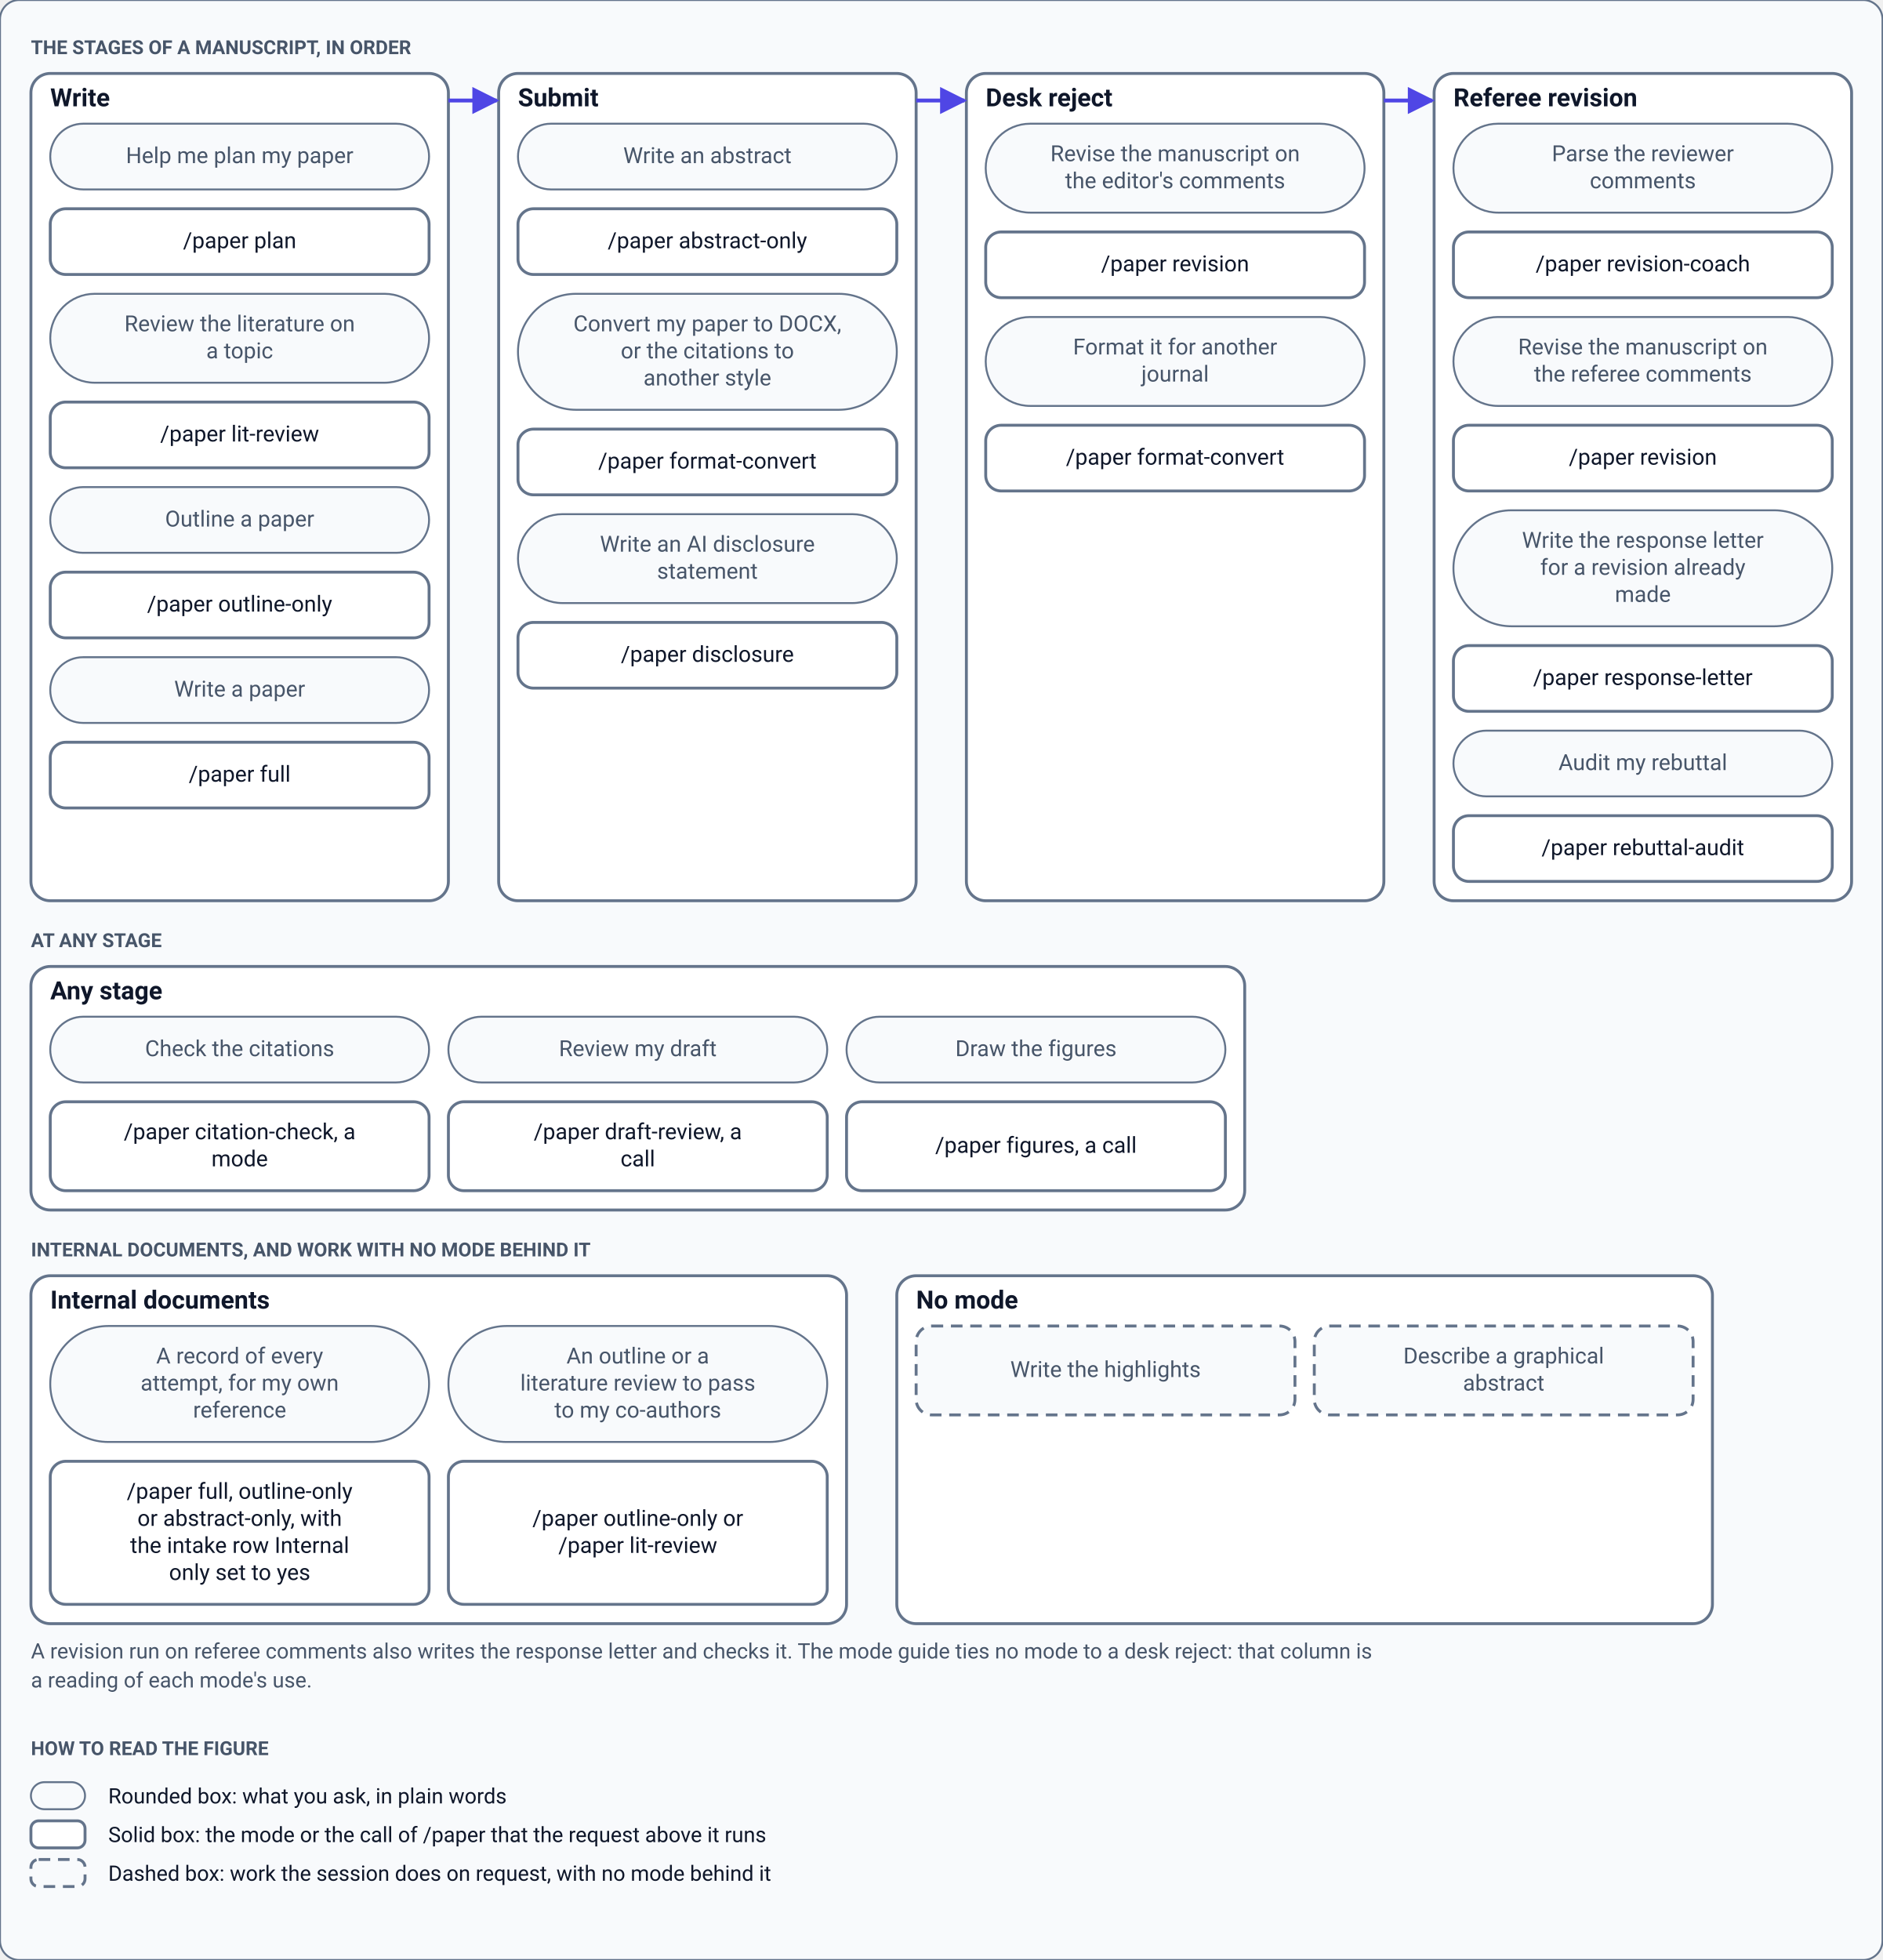
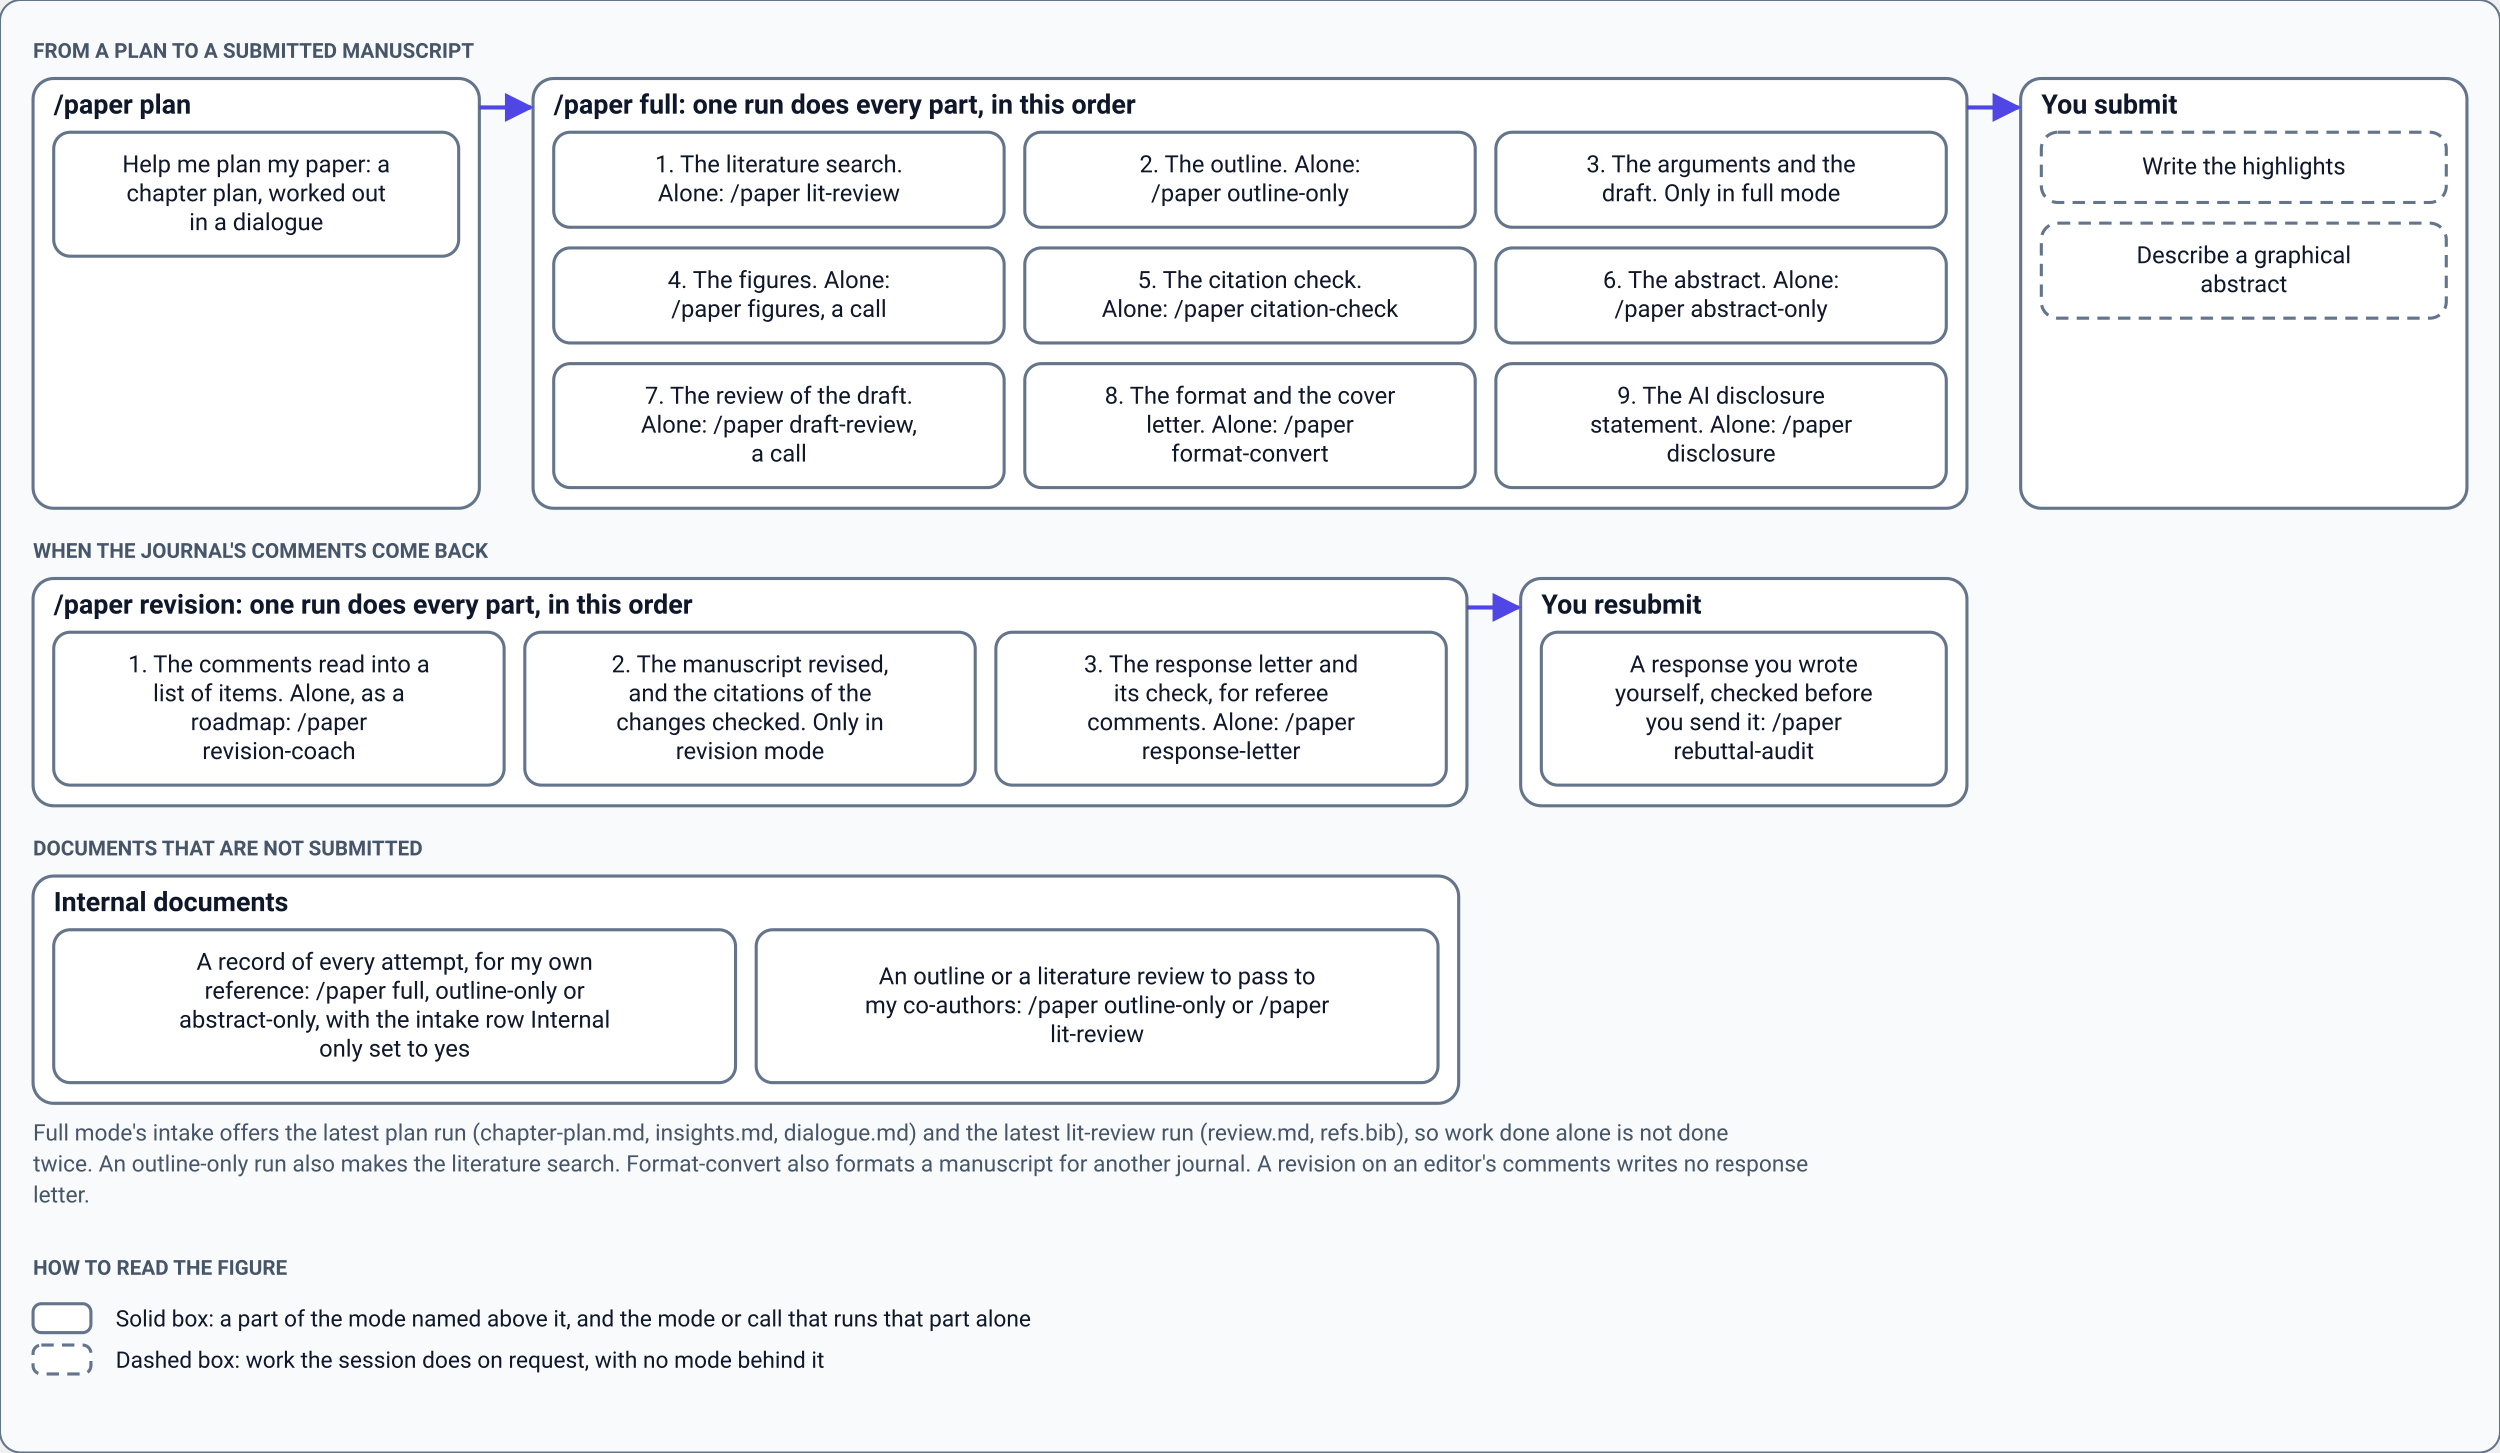
- <svg xmlns="http://www.w3.org/2000/svg" viewBox="0 0 974 1014" width="974" height="1014" role="img" aria-label="The stages of a manuscript and the mode of the paper skill each request runs. Write: Help me plan my paper; /paper plan; Review the literature on a topic; /paper lit-review; Outline a paper; /paper outline-only; Write a paper; /paper full | Submit: Write an abstract; /paper abstract-only; Convert my paper to DOCX, or the citations to another style; /paper format-convert; Write an AI disclosure statement; /paper disclosure | Desk reject: Revise the manuscript on the editor's comments; /paper revision; Format it for another journal; /paper format-convert | Referee revision: Parse the reviewer comments; /paper revision-coach; Revise the manuscript on the referee comments; /paper revision; Write the response letter for a revision already made; /paper response-letter; Audit my rebuttal; /paper rebuttal-audit | Any stage: Check the citations; Review my draft; Draw the figures; /paper citation-check, a mode; /paper draft-review, a call; /paper figures, a call | Internal documents: A record of every attempt, for my own reference; An outline or a literature review to pass to my co-authors; /paper full, outline-only or abstract-only, with the intake row Internal only set to yes; /paper outline-only or /paper lit-review | No mode: Write the highlights; Describe a graphical abstract.">
+ <svg xmlns="http://www.w3.org/2000/svg" viewBox="0 0 1210 703" width="1210" height="703" role="img" aria-label="The path of a manuscript through the modes of the paper skill. /paper plan: Help me plan my paper: a chapter plan, worked out in a dialogue | /paper full: one run does every part, in this order: 1. The literature search. Alone: /paper lit-review; 2. The outline. Alone: /paper outline-only; 3. The arguments and the draft. Only in full mode; 4. The figures. Alone: /paper figures, a call; 5. The citation check. Alone: /paper citation-check; 6. The abstract. Alone: /paper abstract-only; 7. The review of the draft. Alone: /paper draft-review, a call; 8. The format and the cover letter. Alone: /paper format-convert; 9. The AI disclosure statement. Alone: /paper disclosure | You submit: Write the highlights; Describe a graphical abstract | /paper revision: one run does every part, in this order: 1. The comments read into a list of items. Alone, as a roadmap: /paper revision-coach; 2. The manuscript revised, and the citations of the changes checked. Only in revision mode; 3. The response letter and its check, for referee comments. Alone: /paper response-letter | You resubmit: A response you wrote yourself, checked before you send it: /paper rebuttal-audit | Internal documents: A record of every attempt, for my own reference: /paper full, outline-only or abstract-only, with the intake row Internal only set to yes; An outline or a literature review to pass to my co-authors: /paper outline-only or /paper lit-review.">
  <defs>
    <marker id="arrow" viewBox="0 0 10 10" refX="9" refY="5" markerWidth="7" markerHeight="7" orient="auto">
      <path d="M0,0 L10,5 L0,10 z" fill="#4f46e5" />
    </marker>
  </defs>
-   <rect x="0" y="0" width="974" height="1014" rx="10" fill="#f8fafc" stroke="#64748b" />
-   <text x="16" y="28" font-family="ui-sans-serif, -apple-system, 'Segoe UI', Roboto, Helvetica, Arial, sans-serif" font-size="10" fill="#475569" font-weight="700" text-anchor="start">THE STAGES OF A MANUSCRIPT, IN ORDER</text>
-   <rect x="16" y="38" width="216" height="428" rx="10" fill="#ffffff" stroke="#64748b" stroke-width="1.5" />
-   <text x="26" y="55" font-family="ui-sans-serif, -apple-system, 'Segoe UI', Roboto, Helvetica, Arial, sans-serif" font-size="13" fill="#0f172a" font-weight="700" text-anchor="start">Write</text>
-   <rect x="26" y="64" width="196" height="34" rx="17" fill="#f8fafc" stroke="#64748b" stroke-width="1" />
-   <text x="124" y="84.4" font-family="ui-sans-serif, -apple-system, 'Segoe UI', Roboto, Helvetica, Arial, sans-serif" font-size="11.5" fill="#475569" font-weight="400" text-anchor="middle">Help me plan my paper</text>
-   <rect x="26" y="108" width="196" height="34" rx="8" fill="#ffffff" stroke="#64748b" stroke-width="1.5" />
-   <text x="124" y="128.4" font-family="ui-sans-serif, -apple-system, 'Segoe UI', Roboto, Helvetica, Arial, sans-serif" font-size="11.5" fill="#0f172a" font-weight="400" text-anchor="middle">/paper plan</text>
-   <rect x="26" y="152" width="196" height="46" rx="23" fill="#f8fafc" stroke="#64748b" stroke-width="1" />
-   <text x="124" y="171.4" font-family="ui-sans-serif, -apple-system, 'Segoe UI', Roboto, Helvetica, Arial, sans-serif" font-size="11.5" fill="#475569" font-weight="400" text-anchor="middle">Review the literature on</text>
-   <text x="124" y="185.4" font-family="ui-sans-serif, -apple-system, 'Segoe UI', Roboto, Helvetica, Arial, sans-serif" font-size="11.5" fill="#475569" font-weight="400" text-anchor="middle">a topic</text>
-   <rect x="26" y="208" width="196" height="34" rx="8" fill="#ffffff" stroke="#64748b" stroke-width="1.5" />
-   <text x="124" y="228.4" font-family="ui-sans-serif, -apple-system, 'Segoe UI', Roboto, Helvetica, Arial, sans-serif" font-size="11.5" fill="#0f172a" font-weight="400" text-anchor="middle">/paper lit-review</text>
-   <rect x="26" y="252" width="196" height="34" rx="17" fill="#f8fafc" stroke="#64748b" stroke-width="1" />
-   <text x="124" y="272.4" font-family="ui-sans-serif, -apple-system, 'Segoe UI', Roboto, Helvetica, Arial, sans-serif" font-size="11.5" fill="#475569" font-weight="400" text-anchor="middle">Outline a paper</text>
-   <rect x="26" y="296" width="196" height="34" rx="8" fill="#ffffff" stroke="#64748b" stroke-width="1.5" />
-   <text x="124" y="316.4" font-family="ui-sans-serif, -apple-system, 'Segoe UI', Roboto, Helvetica, Arial, sans-serif" font-size="11.5" fill="#0f172a" font-weight="400" text-anchor="middle">/paper outline-only</text>
-   <rect x="26" y="340" width="196" height="34" rx="17" fill="#f8fafc" stroke="#64748b" stroke-width="1" />
-   <text x="124" y="360.4" font-family="ui-sans-serif, -apple-system, 'Segoe UI', Roboto, Helvetica, Arial, sans-serif" font-size="11.5" fill="#475569" font-weight="400" text-anchor="middle">Write a paper</text>
-   <rect x="26" y="384" width="196" height="34" rx="8" fill="#ffffff" stroke="#64748b" stroke-width="1.5" />
-   <text x="124" y="404.4" font-family="ui-sans-serif, -apple-system, 'Segoe UI', Roboto, Helvetica, Arial, sans-serif" font-size="11.5" fill="#0f172a" font-weight="400" text-anchor="middle">/paper full</text>
-   <rect x="258" y="38" width="216" height="428" rx="10" fill="#ffffff" stroke="#64748b" stroke-width="1.5" />
-   <text x="268" y="55" font-family="ui-sans-serif, -apple-system, 'Segoe UI', Roboto, Helvetica, Arial, sans-serif" font-size="13" fill="#0f172a" font-weight="700" text-anchor="start">Submit</text>
-   <rect x="268" y="64" width="196" height="34" rx="17" fill="#f8fafc" stroke="#64748b" stroke-width="1" />
-   <text x="366" y="84.4" font-family="ui-sans-serif, -apple-system, 'Segoe UI', Roboto, Helvetica, Arial, sans-serif" font-size="11.5" fill="#475569" font-weight="400" text-anchor="middle">Write an abstract</text>
-   <rect x="268" y="108" width="196" height="34" rx="8" fill="#ffffff" stroke="#64748b" stroke-width="1.5" />
-   <text x="366" y="128.4" font-family="ui-sans-serif, -apple-system, 'Segoe UI', Roboto, Helvetica, Arial, sans-serif" font-size="11.5" fill="#0f172a" font-weight="400" text-anchor="middle">/paper abstract-only</text>
-   <rect x="268" y="152" width="196" height="60" rx="30" fill="#f8fafc" stroke="#64748b" stroke-width="1" />
-   <text x="366" y="171.4" font-family="ui-sans-serif, -apple-system, 'Segoe UI', Roboto, Helvetica, Arial, sans-serif" font-size="11.5" fill="#475569" font-weight="400" text-anchor="middle">Convert my paper to DOCX,</text>
-   <text x="366" y="185.4" font-family="ui-sans-serif, -apple-system, 'Segoe UI', Roboto, Helvetica, Arial, sans-serif" font-size="11.5" fill="#475569" font-weight="400" text-anchor="middle">or the citations to</text>
-   <text x="366" y="199.4" font-family="ui-sans-serif, -apple-system, 'Segoe UI', Roboto, Helvetica, Arial, sans-serif" font-size="11.5" fill="#475569" font-weight="400" text-anchor="middle">another style</text>
-   <rect x="268" y="222" width="196" height="34" rx="8" fill="#ffffff" stroke="#64748b" stroke-width="1.5" />
-   <text x="366" y="242.4" font-family="ui-sans-serif, -apple-system, 'Segoe UI', Roboto, Helvetica, Arial, sans-serif" font-size="11.5" fill="#0f172a" font-weight="400" text-anchor="middle">/paper format-convert</text>
-   <rect x="268" y="266" width="196" height="46" rx="23" fill="#f8fafc" stroke="#64748b" stroke-width="1" />
-   <text x="366" y="285.4" font-family="ui-sans-serif, -apple-system, 'Segoe UI', Roboto, Helvetica, Arial, sans-serif" font-size="11.5" fill="#475569" font-weight="400" text-anchor="middle">Write an AI disclosure</text>
-   <text x="366" y="299.4" font-family="ui-sans-serif, -apple-system, 'Segoe UI', Roboto, Helvetica, Arial, sans-serif" font-size="11.5" fill="#475569" font-weight="400" text-anchor="middle">statement</text>
-   <rect x="268" y="322" width="196" height="34" rx="8" fill="#ffffff" stroke="#64748b" stroke-width="1.5" />
-   <text x="366" y="342.4" font-family="ui-sans-serif, -apple-system, 'Segoe UI', Roboto, Helvetica, Arial, sans-serif" font-size="11.5" fill="#0f172a" font-weight="400" text-anchor="middle">/paper disclosure</text>
-   <rect x="500" y="38" width="216" height="428" rx="10" fill="#ffffff" stroke="#64748b" stroke-width="1.5" />
-   <text x="510" y="55" font-family="ui-sans-serif, -apple-system, 'Segoe UI', Roboto, Helvetica, Arial, sans-serif" font-size="13" fill="#0f172a" font-weight="700" text-anchor="start">Desk reject</text>
-   <rect x="510" y="64" width="196" height="46" rx="23" fill="#f8fafc" stroke="#64748b" stroke-width="1" />
-   <text x="608" y="83.4" font-family="ui-sans-serif, -apple-system, 'Segoe UI', Roboto, Helvetica, Arial, sans-serif" font-size="11.5" fill="#475569" font-weight="400" text-anchor="middle">Revise the manuscript on</text>
-   <text x="608" y="97.4" font-family="ui-sans-serif, -apple-system, 'Segoe UI', Roboto, Helvetica, Arial, sans-serif" font-size="11.5" fill="#475569" font-weight="400" text-anchor="middle">the editor's comments</text>
-   <rect x="510" y="120" width="196" height="34" rx="8" fill="#ffffff" stroke="#64748b" stroke-width="1.5" />
-   <text x="608" y="140.4" font-family="ui-sans-serif, -apple-system, 'Segoe UI', Roboto, Helvetica, Arial, sans-serif" font-size="11.5" fill="#0f172a" font-weight="400" text-anchor="middle">/paper revision</text>
-   <rect x="510" y="164" width="196" height="46" rx="23" fill="#f8fafc" stroke="#64748b" stroke-width="1" />
-   <text x="608" y="183.4" font-family="ui-sans-serif, -apple-system, 'Segoe UI', Roboto, Helvetica, Arial, sans-serif" font-size="11.5" fill="#475569" font-weight="400" text-anchor="middle">Format it for another</text>
-   <text x="608" y="197.4" font-family="ui-sans-serif, -apple-system, 'Segoe UI', Roboto, Helvetica, Arial, sans-serif" font-size="11.5" fill="#475569" font-weight="400" text-anchor="middle">journal</text>
-   <rect x="510" y="220" width="196" height="34" rx="8" fill="#ffffff" stroke="#64748b" stroke-width="1.5" />
-   <text x="608" y="240.4" font-family="ui-sans-serif, -apple-system, 'Segoe UI', Roboto, Helvetica, Arial, sans-serif" font-size="11.5" fill="#0f172a" font-weight="400" text-anchor="middle">/paper format-convert</text>
-   <rect x="742" y="38" width="216" height="428" rx="10" fill="#ffffff" stroke="#64748b" stroke-width="1.5" />
-   <text x="752" y="55" font-family="ui-sans-serif, -apple-system, 'Segoe UI', Roboto, Helvetica, Arial, sans-serif" font-size="13" fill="#0f172a" font-weight="700" text-anchor="start">Referee revision</text>
-   <rect x="752" y="64" width="196" height="46" rx="23" fill="#f8fafc" stroke="#64748b" stroke-width="1" />
-   <text x="850" y="83.4" font-family="ui-sans-serif, -apple-system, 'Segoe UI', Roboto, Helvetica, Arial, sans-serif" font-size="11.5" fill="#475569" font-weight="400" text-anchor="middle">Parse the reviewer</text>
-   <text x="850" y="97.4" font-family="ui-sans-serif, -apple-system, 'Segoe UI', Roboto, Helvetica, Arial, sans-serif" font-size="11.5" fill="#475569" font-weight="400" text-anchor="middle">comments</text>
-   <rect x="752" y="120" width="196" height="34" rx="8" fill="#ffffff" stroke="#64748b" stroke-width="1.5" />
-   <text x="850" y="140.4" font-family="ui-sans-serif, -apple-system, 'Segoe UI', Roboto, Helvetica, Arial, sans-serif" font-size="11.5" fill="#0f172a" font-weight="400" text-anchor="middle">/paper revision-coach</text>
-   <rect x="752" y="164" width="196" height="46" rx="23" fill="#f8fafc" stroke="#64748b" stroke-width="1" />
-   <text x="850" y="183.4" font-family="ui-sans-serif, -apple-system, 'Segoe UI', Roboto, Helvetica, Arial, sans-serif" font-size="11.5" fill="#475569" font-weight="400" text-anchor="middle">Revise the manuscript on</text>
-   <text x="850" y="197.4" font-family="ui-sans-serif, -apple-system, 'Segoe UI', Roboto, Helvetica, Arial, sans-serif" font-size="11.5" fill="#475569" font-weight="400" text-anchor="middle">the referee comments</text>
-   <rect x="752" y="220" width="196" height="34" rx="8" fill="#ffffff" stroke="#64748b" stroke-width="1.5" />
-   <text x="850" y="240.4" font-family="ui-sans-serif, -apple-system, 'Segoe UI', Roboto, Helvetica, Arial, sans-serif" font-size="11.5" fill="#0f172a" font-weight="400" text-anchor="middle">/paper revision</text>
-   <rect x="752" y="264" width="196" height="60" rx="30" fill="#f8fafc" stroke="#64748b" stroke-width="1" />
-   <text x="850" y="283.4" font-family="ui-sans-serif, -apple-system, 'Segoe UI', Roboto, Helvetica, Arial, sans-serif" font-size="11.5" fill="#475569" font-weight="400" text-anchor="middle">Write the response letter</text>
-   <text x="850" y="297.4" font-family="ui-sans-serif, -apple-system, 'Segoe UI', Roboto, Helvetica, Arial, sans-serif" font-size="11.5" fill="#475569" font-weight="400" text-anchor="middle">for a revision already</text>
-   <text x="850" y="311.4" font-family="ui-sans-serif, -apple-system, 'Segoe UI', Roboto, Helvetica, Arial, sans-serif" font-size="11.5" fill="#475569" font-weight="400" text-anchor="middle">made</text>
-   <rect x="752" y="334" width="196" height="34" rx="8" fill="#ffffff" stroke="#64748b" stroke-width="1.5" />
-   <text x="850" y="354.4" font-family="ui-sans-serif, -apple-system, 'Segoe UI', Roboto, Helvetica, Arial, sans-serif" font-size="11.5" fill="#0f172a" font-weight="400" text-anchor="middle">/paper response-letter</text>
-   <rect x="752" y="378" width="196" height="34" rx="17" fill="#f8fafc" stroke="#64748b" stroke-width="1" />
-   <text x="850" y="398.4" font-family="ui-sans-serif, -apple-system, 'Segoe UI', Roboto, Helvetica, Arial, sans-serif" font-size="11.5" fill="#475569" font-weight="400" text-anchor="middle">Audit my rebuttal</text>
-   <rect x="752" y="422" width="196" height="34" rx="8" fill="#ffffff" stroke="#64748b" stroke-width="1.5" />
-   <text x="850" y="442.4" font-family="ui-sans-serif, -apple-system, 'Segoe UI', Roboto, Helvetica, Arial, sans-serif" font-size="11.5" fill="#0f172a" font-weight="400" text-anchor="middle">/paper rebuttal-audit</text>
+   <rect x="0" y="0" width="1210" height="703" rx="10" fill="#f8fafc" stroke="#64748b" />
+   <text x="16" y="28" font-family="ui-sans-serif, -apple-system, 'Segoe UI', Roboto, Helvetica, Arial, sans-serif" font-size="10" fill="#475569" font-weight="700" text-anchor="start">FROM A PLAN TO A SUBMITTED MANUSCRIPT</text>
+   <rect x="16" y="38" width="216" height="208" rx="10" fill="#ffffff" stroke="#64748b" stroke-width="1.5" />
+   <text x="26" y="55" font-family="ui-sans-serif, -apple-system, 'Segoe UI', Roboto, Helvetica, Arial, sans-serif" font-size="13" fill="#0f172a" font-weight="700" text-anchor="start">/paper plan</text>
+   <rect x="26" y="64" width="196" height="60" rx="8" fill="#ffffff" stroke="#64748b" stroke-width="1.5" />
+   <text x="124" y="83.4" font-family="ui-sans-serif, -apple-system, 'Segoe UI', Roboto, Helvetica, Arial, sans-serif" font-size="11.5" fill="#0f172a" font-weight="400" text-anchor="middle">Help me plan my paper: a</text>
+   <text x="124" y="97.4" font-family="ui-sans-serif, -apple-system, 'Segoe UI', Roboto, Helvetica, Arial, sans-serif" font-size="11.5" fill="#0f172a" font-weight="400" text-anchor="middle">chapter plan, worked out</text>
+   <text x="124" y="111.4" font-family="ui-sans-serif, -apple-system, 'Segoe UI', Roboto, Helvetica, Arial, sans-serif" font-size="11.5" fill="#0f172a" font-weight="400" text-anchor="middle">in a dialogue</text>
+   <rect x="258" y="38" width="694" height="208" rx="10" fill="#ffffff" stroke="#64748b" stroke-width="1.5" />
+   <text x="268" y="55" font-family="ui-sans-serif, -apple-system, 'Segoe UI', Roboto, Helvetica, Arial, sans-serif" font-size="13" fill="#0f172a" font-weight="700" text-anchor="start">/paper full: one run does every part, in this order</text>
+   <rect x="268" y="64" width="218" height="46" rx="8" fill="#ffffff" stroke="#64748b" stroke-width="1.5" />
+   <text x="377" y="83.4" font-family="ui-sans-serif, -apple-system, 'Segoe UI', Roboto, Helvetica, Arial, sans-serif" font-size="11.5" fill="#0f172a" font-weight="400" text-anchor="middle">1. The literature search.</text>
+   <text x="377" y="97.4" font-family="ui-sans-serif, -apple-system, 'Segoe UI', Roboto, Helvetica, Arial, sans-serif" font-size="11.5" fill="#0f172a" font-weight="400" text-anchor="middle">Alone: /paper lit-review</text>
+   <rect x="496" y="64" width="218" height="46" rx="8" fill="#ffffff" stroke="#64748b" stroke-width="1.5" />
+   <text x="605" y="83.4" font-family="ui-sans-serif, -apple-system, 'Segoe UI', Roboto, Helvetica, Arial, sans-serif" font-size="11.5" fill="#0f172a" font-weight="400" text-anchor="middle">2. The outline. Alone:</text>
+   <text x="605" y="97.4" font-family="ui-sans-serif, -apple-system, 'Segoe UI', Roboto, Helvetica, Arial, sans-serif" font-size="11.5" fill="#0f172a" font-weight="400" text-anchor="middle">/paper outline-only</text>
+   <rect x="724" y="64" width="218" height="46" rx="8" fill="#ffffff" stroke="#64748b" stroke-width="1.5" />
+   <text x="833" y="83.4" font-family="ui-sans-serif, -apple-system, 'Segoe UI', Roboto, Helvetica, Arial, sans-serif" font-size="11.5" fill="#0f172a" font-weight="400" text-anchor="middle">3. The arguments and the</text>
+   <text x="833" y="97.4" font-family="ui-sans-serif, -apple-system, 'Segoe UI', Roboto, Helvetica, Arial, sans-serif" font-size="11.5" fill="#0f172a" font-weight="400" text-anchor="middle">draft. Only in full mode</text>
+   <rect x="268" y="120" width="218" height="46" rx="8" fill="#ffffff" stroke="#64748b" stroke-width="1.5" />
+   <text x="377" y="139.4" font-family="ui-sans-serif, -apple-system, 'Segoe UI', Roboto, Helvetica, Arial, sans-serif" font-size="11.5" fill="#0f172a" font-weight="400" text-anchor="middle">4. The figures. Alone:</text>
+   <text x="377" y="153.4" font-family="ui-sans-serif, -apple-system, 'Segoe UI', Roboto, Helvetica, Arial, sans-serif" font-size="11.5" fill="#0f172a" font-weight="400" text-anchor="middle">/paper figures, a call</text>
+   <rect x="496" y="120" width="218" height="46" rx="8" fill="#ffffff" stroke="#64748b" stroke-width="1.5" />
+   <text x="605" y="139.4" font-family="ui-sans-serif, -apple-system, 'Segoe UI', Roboto, Helvetica, Arial, sans-serif" font-size="11.5" fill="#0f172a" font-weight="400" text-anchor="middle">5. The citation check.</text>
+   <text x="605" y="153.4" font-family="ui-sans-serif, -apple-system, 'Segoe UI', Roboto, Helvetica, Arial, sans-serif" font-size="11.5" fill="#0f172a" font-weight="400" text-anchor="middle">Alone: /paper citation-check</text>
+   <rect x="724" y="120" width="218" height="46" rx="8" fill="#ffffff" stroke="#64748b" stroke-width="1.5" />
+   <text x="833" y="139.4" font-family="ui-sans-serif, -apple-system, 'Segoe UI', Roboto, Helvetica, Arial, sans-serif" font-size="11.5" fill="#0f172a" font-weight="400" text-anchor="middle">6. The abstract. Alone:</text>
+   <text x="833" y="153.4" font-family="ui-sans-serif, -apple-system, 'Segoe UI', Roboto, Helvetica, Arial, sans-serif" font-size="11.5" fill="#0f172a" font-weight="400" text-anchor="middle">/paper abstract-only</text>
+   <rect x="268" y="176" width="218" height="60" rx="8" fill="#ffffff" stroke="#64748b" stroke-width="1.5" />
+   <text x="377" y="195.4" font-family="ui-sans-serif, -apple-system, 'Segoe UI', Roboto, Helvetica, Arial, sans-serif" font-size="11.5" fill="#0f172a" font-weight="400" text-anchor="middle">7. The review of the draft.</text>
+   <text x="377" y="209.4" font-family="ui-sans-serif, -apple-system, 'Segoe UI', Roboto, Helvetica, Arial, sans-serif" font-size="11.5" fill="#0f172a" font-weight="400" text-anchor="middle">Alone: /paper draft-review,</text>
+   <text x="377" y="223.4" font-family="ui-sans-serif, -apple-system, 'Segoe UI', Roboto, Helvetica, Arial, sans-serif" font-size="11.5" fill="#0f172a" font-weight="400" text-anchor="middle">a call</text>
+   <rect x="496" y="176" width="218" height="60" rx="8" fill="#ffffff" stroke="#64748b" stroke-width="1.5" />
+   <text x="605" y="195.4" font-family="ui-sans-serif, -apple-system, 'Segoe UI', Roboto, Helvetica, Arial, sans-serif" font-size="11.5" fill="#0f172a" font-weight="400" text-anchor="middle">8. The format and the cover</text>
+   <text x="605" y="209.4" font-family="ui-sans-serif, -apple-system, 'Segoe UI', Roboto, Helvetica, Arial, sans-serif" font-size="11.5" fill="#0f172a" font-weight="400" text-anchor="middle">letter. Alone: /paper</text>
+   <text x="605" y="223.4" font-family="ui-sans-serif, -apple-system, 'Segoe UI', Roboto, Helvetica, Arial, sans-serif" font-size="11.5" fill="#0f172a" font-weight="400" text-anchor="middle">format-convert</text>
+   <rect x="724" y="176" width="218" height="60" rx="8" fill="#ffffff" stroke="#64748b" stroke-width="1.5" />
+   <text x="833" y="195.4" font-family="ui-sans-serif, -apple-system, 'Segoe UI', Roboto, Helvetica, Arial, sans-serif" font-size="11.5" fill="#0f172a" font-weight="400" text-anchor="middle">9. The AI disclosure</text>
+   <text x="833" y="209.4" font-family="ui-sans-serif, -apple-system, 'Segoe UI', Roboto, Helvetica, Arial, sans-serif" font-size="11.5" fill="#0f172a" font-weight="400" text-anchor="middle">statement. Alone: /paper</text>
+   <text x="833" y="223.4" font-family="ui-sans-serif, -apple-system, 'Segoe UI', Roboto, Helvetica, Arial, sans-serif" font-size="11.5" fill="#0f172a" font-weight="400" text-anchor="middle">disclosure</text>
+   <rect x="978" y="38" width="216" height="208" rx="10" fill="#ffffff" stroke="#64748b" stroke-width="1.5" />
+   <text x="988" y="55" font-family="ui-sans-serif, -apple-system, 'Segoe UI', Roboto, Helvetica, Arial, sans-serif" font-size="13" fill="#0f172a" font-weight="700" text-anchor="start">You submit</text>
+   <rect x="988" y="64" width="196" height="34" rx="8" fill="#ffffff" stroke="#64748b" stroke-width="1.5" stroke-dasharray="6 4" />
+   <text x="1086" y="84.4" font-family="ui-sans-serif, -apple-system, 'Segoe UI', Roboto, Helvetica, Arial, sans-serif" font-size="11.5" fill="#0f172a" font-weight="400" text-anchor="middle">Write the highlights</text>
+   <rect x="988" y="108" width="196" height="46" rx="8" fill="#ffffff" stroke="#64748b" stroke-width="1.5" stroke-dasharray="6 4" />
+   <text x="1086" y="127.4" font-family="ui-sans-serif, -apple-system, 'Segoe UI', Roboto, Helvetica, Arial, sans-serif" font-size="11.5" fill="#0f172a" font-weight="400" text-anchor="middle">Describe a graphical</text>
+   <text x="1086" y="141.4" font-family="ui-sans-serif, -apple-system, 'Segoe UI', Roboto, Helvetica, Arial, sans-serif" font-size="11.5" fill="#0f172a" font-weight="400" text-anchor="middle">abstract</text>
  <path d="M232,52 L257,52" fill="none" stroke="#4f46e5" stroke-width="2" marker-end="url(#arrow)" stroke-linejoin="round" />
-   <path d="M474,52 L499,52" fill="none" stroke="#4f46e5" stroke-width="2" marker-end="url(#arrow)" stroke-linejoin="round" />
-   <path d="M716,52 L741,52" fill="none" stroke="#4f46e5" stroke-width="2" marker-end="url(#arrow)" stroke-linejoin="round" />
-   <text x="16" y="490" font-family="ui-sans-serif, -apple-system, 'Segoe UI', Roboto, Helvetica, Arial, sans-serif" font-size="10" fill="#475569" font-weight="700" text-anchor="start">AT ANY STAGE</text>
-   <rect x="16" y="500" width="628" height="126" rx="10" fill="#ffffff" stroke="#64748b" stroke-width="1.5" />
-   <text x="26" y="517" font-family="ui-sans-serif, -apple-system, 'Segoe UI', Roboto, Helvetica, Arial, sans-serif" font-size="13" fill="#0f172a" font-weight="700" text-anchor="start">Any stage</text>
-   <rect x="26" y="526" width="196" height="34" rx="17" fill="#f8fafc" stroke="#64748b" stroke-width="1" />
-   <text x="124" y="546.4" font-family="ui-sans-serif, -apple-system, 'Segoe UI', Roboto, Helvetica, Arial, sans-serif" font-size="11.5" fill="#475569" font-weight="400" text-anchor="middle">Check the citations</text>
-   <rect x="232" y="526" width="196" height="34" rx="17" fill="#f8fafc" stroke="#64748b" stroke-width="1" />
-   <text x="330" y="546.4" font-family="ui-sans-serif, -apple-system, 'Segoe UI', Roboto, Helvetica, Arial, sans-serif" font-size="11.5" fill="#475569" font-weight="400" text-anchor="middle">Review my draft</text>
-   <rect x="438" y="526" width="196" height="34" rx="17" fill="#f8fafc" stroke="#64748b" stroke-width="1" />
-   <text x="536" y="546.4" font-family="ui-sans-serif, -apple-system, 'Segoe UI', Roboto, Helvetica, Arial, sans-serif" font-size="11.5" fill="#475569" font-weight="400" text-anchor="middle">Draw the figures</text>
-   <rect x="26" y="570" width="196" height="46" rx="8" fill="#ffffff" stroke="#64748b" stroke-width="1.5" />
-   <text x="124" y="589.4" font-family="ui-sans-serif, -apple-system, 'Segoe UI', Roboto, Helvetica, Arial, sans-serif" font-size="11.5" fill="#0f172a" font-weight="400" text-anchor="middle">/paper citation-check, a</text>
-   <text x="124" y="603.4" font-family="ui-sans-serif, -apple-system, 'Segoe UI', Roboto, Helvetica, Arial, sans-serif" font-size="11.5" fill="#0f172a" font-weight="400" text-anchor="middle">mode</text>
-   <rect x="232" y="570" width="196" height="46" rx="8" fill="#ffffff" stroke="#64748b" stroke-width="1.5" />
-   <text x="330" y="589.4" font-family="ui-sans-serif, -apple-system, 'Segoe UI', Roboto, Helvetica, Arial, sans-serif" font-size="11.5" fill="#0f172a" font-weight="400" text-anchor="middle">/paper draft-review, a</text>
-   <text x="330" y="603.4" font-family="ui-sans-serif, -apple-system, 'Segoe UI', Roboto, Helvetica, Arial, sans-serif" font-size="11.5" fill="#0f172a" font-weight="400" text-anchor="middle">call</text>
-   <rect x="438" y="570" width="196" height="46" rx="8" fill="#ffffff" stroke="#64748b" stroke-width="1.5" />
-   <text x="536" y="596.4" font-family="ui-sans-serif, -apple-system, 'Segoe UI', Roboto, Helvetica, Arial, sans-serif" font-size="11.5" fill="#0f172a" font-weight="400" text-anchor="middle">/paper figures, a call</text>
-   <text x="16" y="650" font-family="ui-sans-serif, -apple-system, 'Segoe UI', Roboto, Helvetica, Arial, sans-serif" font-size="10" fill="#475569" font-weight="700" text-anchor="start">INTERNAL DOCUMENTS, AND WORK WITH NO MODE BEHIND IT</text>
-   <rect x="16" y="660" width="422" height="180" rx="10" fill="#ffffff" stroke="#64748b" stroke-width="1.5" />
-   <text x="26" y="677" font-family="ui-sans-serif, -apple-system, 'Segoe UI', Roboto, Helvetica, Arial, sans-serif" font-size="13" fill="#0f172a" font-weight="700" text-anchor="start">Internal documents</text>
-   <rect x="26" y="686" width="196" height="60" rx="30" fill="#f8fafc" stroke="#64748b" stroke-width="1" />
-   <text x="124" y="705.4" font-family="ui-sans-serif, -apple-system, 'Segoe UI', Roboto, Helvetica, Arial, sans-serif" font-size="11.5" fill="#475569" font-weight="400" text-anchor="middle">A record of every</text>
-   <text x="124" y="719.4" font-family="ui-sans-serif, -apple-system, 'Segoe UI', Roboto, Helvetica, Arial, sans-serif" font-size="11.5" fill="#475569" font-weight="400" text-anchor="middle">attempt, for my own</text>
-   <text x="124" y="733.4" font-family="ui-sans-serif, -apple-system, 'Segoe UI', Roboto, Helvetica, Arial, sans-serif" font-size="11.5" fill="#475569" font-weight="400" text-anchor="middle">reference</text>
-   <rect x="232" y="686" width="196" height="60" rx="30" fill="#f8fafc" stroke="#64748b" stroke-width="1" />
-   <text x="330" y="705.4" font-family="ui-sans-serif, -apple-system, 'Segoe UI', Roboto, Helvetica, Arial, sans-serif" font-size="11.5" fill="#475569" font-weight="400" text-anchor="middle">An outline or a</text>
-   <text x="330" y="719.4" font-family="ui-sans-serif, -apple-system, 'Segoe UI', Roboto, Helvetica, Arial, sans-serif" font-size="11.5" fill="#475569" font-weight="400" text-anchor="middle">literature review to pass</text>
-   <text x="330" y="733.4" font-family="ui-sans-serif, -apple-system, 'Segoe UI', Roboto, Helvetica, Arial, sans-serif" font-size="11.5" fill="#475569" font-weight="400" text-anchor="middle">to my co-authors</text>
-   <rect x="26" y="756" width="196" height="74" rx="8" fill="#ffffff" stroke="#64748b" stroke-width="1.5" />
-   <text x="124" y="775.4" font-family="ui-sans-serif, -apple-system, 'Segoe UI', Roboto, Helvetica, Arial, sans-serif" font-size="11.5" fill="#0f172a" font-weight="400" text-anchor="middle">/paper full, outline-only</text>
-   <text x="124" y="789.4" font-family="ui-sans-serif, -apple-system, 'Segoe UI', Roboto, Helvetica, Arial, sans-serif" font-size="11.5" fill="#0f172a" font-weight="400" text-anchor="middle">or abstract-only, with</text>
-   <text x="124" y="803.4" font-family="ui-sans-serif, -apple-system, 'Segoe UI', Roboto, Helvetica, Arial, sans-serif" font-size="11.5" fill="#0f172a" font-weight="400" text-anchor="middle">the intake row Internal</text>
-   <text x="124" y="817.4" font-family="ui-sans-serif, -apple-system, 'Segoe UI', Roboto, Helvetica, Arial, sans-serif" font-size="11.5" fill="#0f172a" font-weight="400" text-anchor="middle">only set to yes</text>
-   <rect x="232" y="756" width="196" height="74" rx="8" fill="#ffffff" stroke="#64748b" stroke-width="1.5" />
-   <text x="330" y="789.4" font-family="ui-sans-serif, -apple-system, 'Segoe UI', Roboto, Helvetica, Arial, sans-serif" font-size="11.5" fill="#0f172a" font-weight="400" text-anchor="middle">/paper outline-only or</text>
-   <text x="330" y="803.4" font-family="ui-sans-serif, -apple-system, 'Segoe UI', Roboto, Helvetica, Arial, sans-serif" font-size="11.5" fill="#0f172a" font-weight="400" text-anchor="middle">/paper lit-review</text>
-   <rect x="464" y="660" width="422" height="180" rx="10" fill="#ffffff" stroke="#64748b" stroke-width="1.5" />
-   <text x="474" y="677" font-family="ui-sans-serif, -apple-system, 'Segoe UI', Roboto, Helvetica, Arial, sans-serif" font-size="13" fill="#0f172a" font-weight="700" text-anchor="start">No mode</text>
-   <rect x="474" y="686" width="196" height="46" rx="8" fill="#f8fafc" stroke="#64748b" stroke-width="1.5" stroke-dasharray="6 4" />
-   <text x="572" y="712.4" font-family="ui-sans-serif, -apple-system, 'Segoe UI', Roboto, Helvetica, Arial, sans-serif" font-size="11.5" fill="#475569" font-weight="400" text-anchor="middle">Write the highlights</text>
-   <rect x="680" y="686" width="196" height="46" rx="8" fill="#f8fafc" stroke="#64748b" stroke-width="1.5" stroke-dasharray="6 4" />
-   <text x="778" y="705.4" font-family="ui-sans-serif, -apple-system, 'Segoe UI', Roboto, Helvetica, Arial, sans-serif" font-size="11.5" fill="#475569" font-weight="400" text-anchor="middle">Describe a graphical</text>
-   <text x="778" y="719.4" font-family="ui-sans-serif, -apple-system, 'Segoe UI', Roboto, Helvetica, Arial, sans-serif" font-size="11.5" fill="#475569" font-weight="400" text-anchor="middle">abstract</text>
-   <text x="16" y="858" font-family="ui-sans-serif, -apple-system, 'Segoe UI', Roboto, Helvetica, Arial, sans-serif" font-size="11" fill="#475569" font-weight="400" text-anchor="start">A revision run on referee comments also writes the response letter and checks it. The mode guide ties no mode to a desk reject: that column is</text>
-   <text x="16" y="873" font-family="ui-sans-serif, -apple-system, 'Segoe UI', Roboto, Helvetica, Arial, sans-serif" font-size="11" fill="#475569" font-weight="400" text-anchor="start">a reading of each mode's use.</text>
-   <text x="16" y="908" font-family="ui-sans-serif, -apple-system, 'Segoe UI', Roboto, Helvetica, Arial, sans-serif" font-size="10" fill="#475569" font-weight="700" text-anchor="start">HOW TO READ THE FIGURE</text>
-   <rect x="16" y="922" width="28" height="14" rx="7" fill="#f8fafc" stroke="#64748b" stroke-width="1" />
-   <text x="56" y="933" font-family="ui-sans-serif, -apple-system, 'Segoe UI', Roboto, Helvetica, Arial, sans-serif" font-size="11" fill="#0f172a" font-weight="400" text-anchor="start">Rounded box: what you ask, in plain words</text>
-   <rect x="16" y="942" width="28" height="14" rx="4" fill="#ffffff" stroke="#64748b" stroke-width="1.5" />
-   <text x="56" y="953" font-family="ui-sans-serif, -apple-system, 'Segoe UI', Roboto, Helvetica, Arial, sans-serif" font-size="11" fill="#0f172a" font-weight="400" text-anchor="start">Solid box: the mode or the call of /paper that the request above it runs</text>
-   <rect x="16" y="962" width="28" height="14" rx="4" fill="#f8fafc" stroke="#64748b" stroke-width="1.5" stroke-dasharray="6 4" />
-   <text x="56" y="973" font-family="ui-sans-serif, -apple-system, 'Segoe UI', Roboto, Helvetica, Arial, sans-serif" font-size="11" fill="#0f172a" font-weight="400" text-anchor="start">Dashed box: work the session does on request, with no mode behind it</text>
+   <path d="M952,52 L977,52" fill="none" stroke="#4f46e5" stroke-width="2" marker-end="url(#arrow)" stroke-linejoin="round" />
+   <text x="16" y="270" font-family="ui-sans-serif, -apple-system, 'Segoe UI', Roboto, Helvetica, Arial, sans-serif" font-size="10" fill="#475569" font-weight="700" text-anchor="start">WHEN THE JOURNAL'S COMMENTS COME BACK</text>
+   <rect x="16" y="280" width="694" height="110" rx="10" fill="#ffffff" stroke="#64748b" stroke-width="1.5" />
+   <text x="26" y="297" font-family="ui-sans-serif, -apple-system, 'Segoe UI', Roboto, Helvetica, Arial, sans-serif" font-size="13" fill="#0f172a" font-weight="700" text-anchor="start">/paper revision: one run does every part, in this order</text>
+   <rect x="26" y="306" width="218" height="74" rx="8" fill="#ffffff" stroke="#64748b" stroke-width="1.5" />
+   <text x="135" y="325.4" font-family="ui-sans-serif, -apple-system, 'Segoe UI', Roboto, Helvetica, Arial, sans-serif" font-size="11.5" fill="#0f172a" font-weight="400" text-anchor="middle">1. The comments read into a</text>
+   <text x="135" y="339.4" font-family="ui-sans-serif, -apple-system, 'Segoe UI', Roboto, Helvetica, Arial, sans-serif" font-size="11.5" fill="#0f172a" font-weight="400" text-anchor="middle">list of items. Alone, as a</text>
+   <text x="135" y="353.4" font-family="ui-sans-serif, -apple-system, 'Segoe UI', Roboto, Helvetica, Arial, sans-serif" font-size="11.5" fill="#0f172a" font-weight="400" text-anchor="middle">roadmap: /paper</text>
+   <text x="135" y="367.4" font-family="ui-sans-serif, -apple-system, 'Segoe UI', Roboto, Helvetica, Arial, sans-serif" font-size="11.5" fill="#0f172a" font-weight="400" text-anchor="middle">revision-coach</text>
+   <rect x="254" y="306" width="218" height="74" rx="8" fill="#ffffff" stroke="#64748b" stroke-width="1.5" />
+   <text x="363" y="325.4" font-family="ui-sans-serif, -apple-system, 'Segoe UI', Roboto, Helvetica, Arial, sans-serif" font-size="11.5" fill="#0f172a" font-weight="400" text-anchor="middle">2. The manuscript revised,</text>
+   <text x="363" y="339.4" font-family="ui-sans-serif, -apple-system, 'Segoe UI', Roboto, Helvetica, Arial, sans-serif" font-size="11.5" fill="#0f172a" font-weight="400" text-anchor="middle">and the citations of the</text>
+   <text x="363" y="353.4" font-family="ui-sans-serif, -apple-system, 'Segoe UI', Roboto, Helvetica, Arial, sans-serif" font-size="11.5" fill="#0f172a" font-weight="400" text-anchor="middle">changes checked. Only in</text>
+   <text x="363" y="367.4" font-family="ui-sans-serif, -apple-system, 'Segoe UI', Roboto, Helvetica, Arial, sans-serif" font-size="11.5" fill="#0f172a" font-weight="400" text-anchor="middle">revision mode</text>
+   <rect x="482" y="306" width="218" height="74" rx="8" fill="#ffffff" stroke="#64748b" stroke-width="1.5" />
+   <text x="591" y="325.4" font-family="ui-sans-serif, -apple-system, 'Segoe UI', Roboto, Helvetica, Arial, sans-serif" font-size="11.5" fill="#0f172a" font-weight="400" text-anchor="middle">3. The response letter and</text>
+   <text x="591" y="339.4" font-family="ui-sans-serif, -apple-system, 'Segoe UI', Roboto, Helvetica, Arial, sans-serif" font-size="11.5" fill="#0f172a" font-weight="400" text-anchor="middle">its check, for referee</text>
+   <text x="591" y="353.4" font-family="ui-sans-serif, -apple-system, 'Segoe UI', Roboto, Helvetica, Arial, sans-serif" font-size="11.5" fill="#0f172a" font-weight="400" text-anchor="middle">comments. Alone: /paper</text>
+   <text x="591" y="367.4" font-family="ui-sans-serif, -apple-system, 'Segoe UI', Roboto, Helvetica, Arial, sans-serif" font-size="11.5" fill="#0f172a" font-weight="400" text-anchor="middle">response-letter</text>
+   <rect x="736" y="280" width="216" height="110" rx="10" fill="#ffffff" stroke="#64748b" stroke-width="1.5" />
+   <text x="746" y="297" font-family="ui-sans-serif, -apple-system, 'Segoe UI', Roboto, Helvetica, Arial, sans-serif" font-size="13" fill="#0f172a" font-weight="700" text-anchor="start">You resubmit</text>
+   <rect x="746" y="306" width="196" height="74" rx="8" fill="#ffffff" stroke="#64748b" stroke-width="1.5" />
+   <text x="844" y="325.4" font-family="ui-sans-serif, -apple-system, 'Segoe UI', Roboto, Helvetica, Arial, sans-serif" font-size="11.5" fill="#0f172a" font-weight="400" text-anchor="middle">A response you wrote</text>
+   <text x="844" y="339.4" font-family="ui-sans-serif, -apple-system, 'Segoe UI', Roboto, Helvetica, Arial, sans-serif" font-size="11.5" fill="#0f172a" font-weight="400" text-anchor="middle">yourself, checked before</text>
+   <text x="844" y="353.4" font-family="ui-sans-serif, -apple-system, 'Segoe UI', Roboto, Helvetica, Arial, sans-serif" font-size="11.5" fill="#0f172a" font-weight="400" text-anchor="middle">you send it: /paper</text>
+   <text x="844" y="367.4" font-family="ui-sans-serif, -apple-system, 'Segoe UI', Roboto, Helvetica, Arial, sans-serif" font-size="11.5" fill="#0f172a" font-weight="400" text-anchor="middle">rebuttal-audit</text>
+   <path d="M710,294 L735,294" fill="none" stroke="#4f46e5" stroke-width="2" marker-end="url(#arrow)" stroke-linejoin="round" />
+   <text x="16" y="414" font-family="ui-sans-serif, -apple-system, 'Segoe UI', Roboto, Helvetica, Arial, sans-serif" font-size="10" fill="#475569" font-weight="700" text-anchor="start">DOCUMENTS THAT ARE NOT SUBMITTED</text>
+   <rect x="16" y="424" width="690" height="110" rx="10" fill="#ffffff" stroke="#64748b" stroke-width="1.5" />
+   <text x="26" y="441" font-family="ui-sans-serif, -apple-system, 'Segoe UI', Roboto, Helvetica, Arial, sans-serif" font-size="13" fill="#0f172a" font-weight="700" text-anchor="start">Internal documents</text>
+   <rect x="26" y="450" width="330" height="74" rx="8" fill="#ffffff" stroke="#64748b" stroke-width="1.5" />
+   <text x="191" y="469.4" font-family="ui-sans-serif, -apple-system, 'Segoe UI', Roboto, Helvetica, Arial, sans-serif" font-size="11.5" fill="#0f172a" font-weight="400" text-anchor="middle">A record of every attempt, for my own</text>
+   <text x="191" y="483.4" font-family="ui-sans-serif, -apple-system, 'Segoe UI', Roboto, Helvetica, Arial, sans-serif" font-size="11.5" fill="#0f172a" font-weight="400" text-anchor="middle">reference: /paper full, outline-only or</text>
+   <text x="191" y="497.4" font-family="ui-sans-serif, -apple-system, 'Segoe UI', Roboto, Helvetica, Arial, sans-serif" font-size="11.5" fill="#0f172a" font-weight="400" text-anchor="middle">abstract-only, with the intake row Internal</text>
+   <text x="191" y="511.4" font-family="ui-sans-serif, -apple-system, 'Segoe UI', Roboto, Helvetica, Arial, sans-serif" font-size="11.5" fill="#0f172a" font-weight="400" text-anchor="middle">only set to yes</text>
+   <rect x="366" y="450" width="330" height="74" rx="8" fill="#ffffff" stroke="#64748b" stroke-width="1.5" />
+   <text x="531" y="476.4" font-family="ui-sans-serif, -apple-system, 'Segoe UI', Roboto, Helvetica, Arial, sans-serif" font-size="11.5" fill="#0f172a" font-weight="400" text-anchor="middle">An outline or a literature review to pass to</text>
+   <text x="531" y="490.4" font-family="ui-sans-serif, -apple-system, 'Segoe UI', Roboto, Helvetica, Arial, sans-serif" font-size="11.5" fill="#0f172a" font-weight="400" text-anchor="middle">my co-authors: /paper outline-only or /paper</text>
+   <text x="531" y="504.4" font-family="ui-sans-serif, -apple-system, 'Segoe UI', Roboto, Helvetica, Arial, sans-serif" font-size="11.5" fill="#0f172a" font-weight="400" text-anchor="middle">lit-review</text>
+   <text x="16" y="552" font-family="ui-sans-serif, -apple-system, 'Segoe UI', Roboto, Helvetica, Arial, sans-serif" font-size="11" fill="#475569" font-weight="400" text-anchor="start">Full mode's intake offers the latest plan run (chapter-plan.md, insights.md, dialogue.md) and the latest lit-review run (review.md, refs.bib), so work done alone is not done</text>
+   <text x="16" y="567" font-family="ui-sans-serif, -apple-system, 'Segoe UI', Roboto, Helvetica, Arial, sans-serif" font-size="11" fill="#475569" font-weight="400" text-anchor="start">twice. An outline-only run also makes the literature search. Format-convert also formats a manuscript for another journal. A revision on an editor's comments writes no response</text>
+   <text x="16" y="582" font-family="ui-sans-serif, -apple-system, 'Segoe UI', Roboto, Helvetica, Arial, sans-serif" font-size="11" fill="#475569" font-weight="400" text-anchor="start">letter.</text>
+   <text x="16" y="617" font-family="ui-sans-serif, -apple-system, 'Segoe UI', Roboto, Helvetica, Arial, sans-serif" font-size="10" fill="#475569" font-weight="700" text-anchor="start">HOW TO READ THE FIGURE</text>
+   <rect x="16" y="631" width="28" height="14" rx="4" fill="#ffffff" stroke="#64748b" stroke-width="1.5" />
+   <text x="56" y="642" font-family="ui-sans-serif, -apple-system, 'Segoe UI', Roboto, Helvetica, Arial, sans-serif" font-size="11" fill="#0f172a" font-weight="400" text-anchor="start">Solid box: a part of the mode named above it, and the mode or call that runs that part alone</text>
+   <rect x="16" y="651" width="28" height="14" rx="4" fill="#ffffff" stroke="#64748b" stroke-width="1.5" stroke-dasharray="6 4" />
+   <text x="56" y="662" font-family="ui-sans-serif, -apple-system, 'Segoe UI', Roboto, Helvetica, Arial, sans-serif" font-size="11" fill="#0f172a" font-weight="400" text-anchor="start">Dashed box: work the session does on request, with no mode behind it</text>
</svg>
